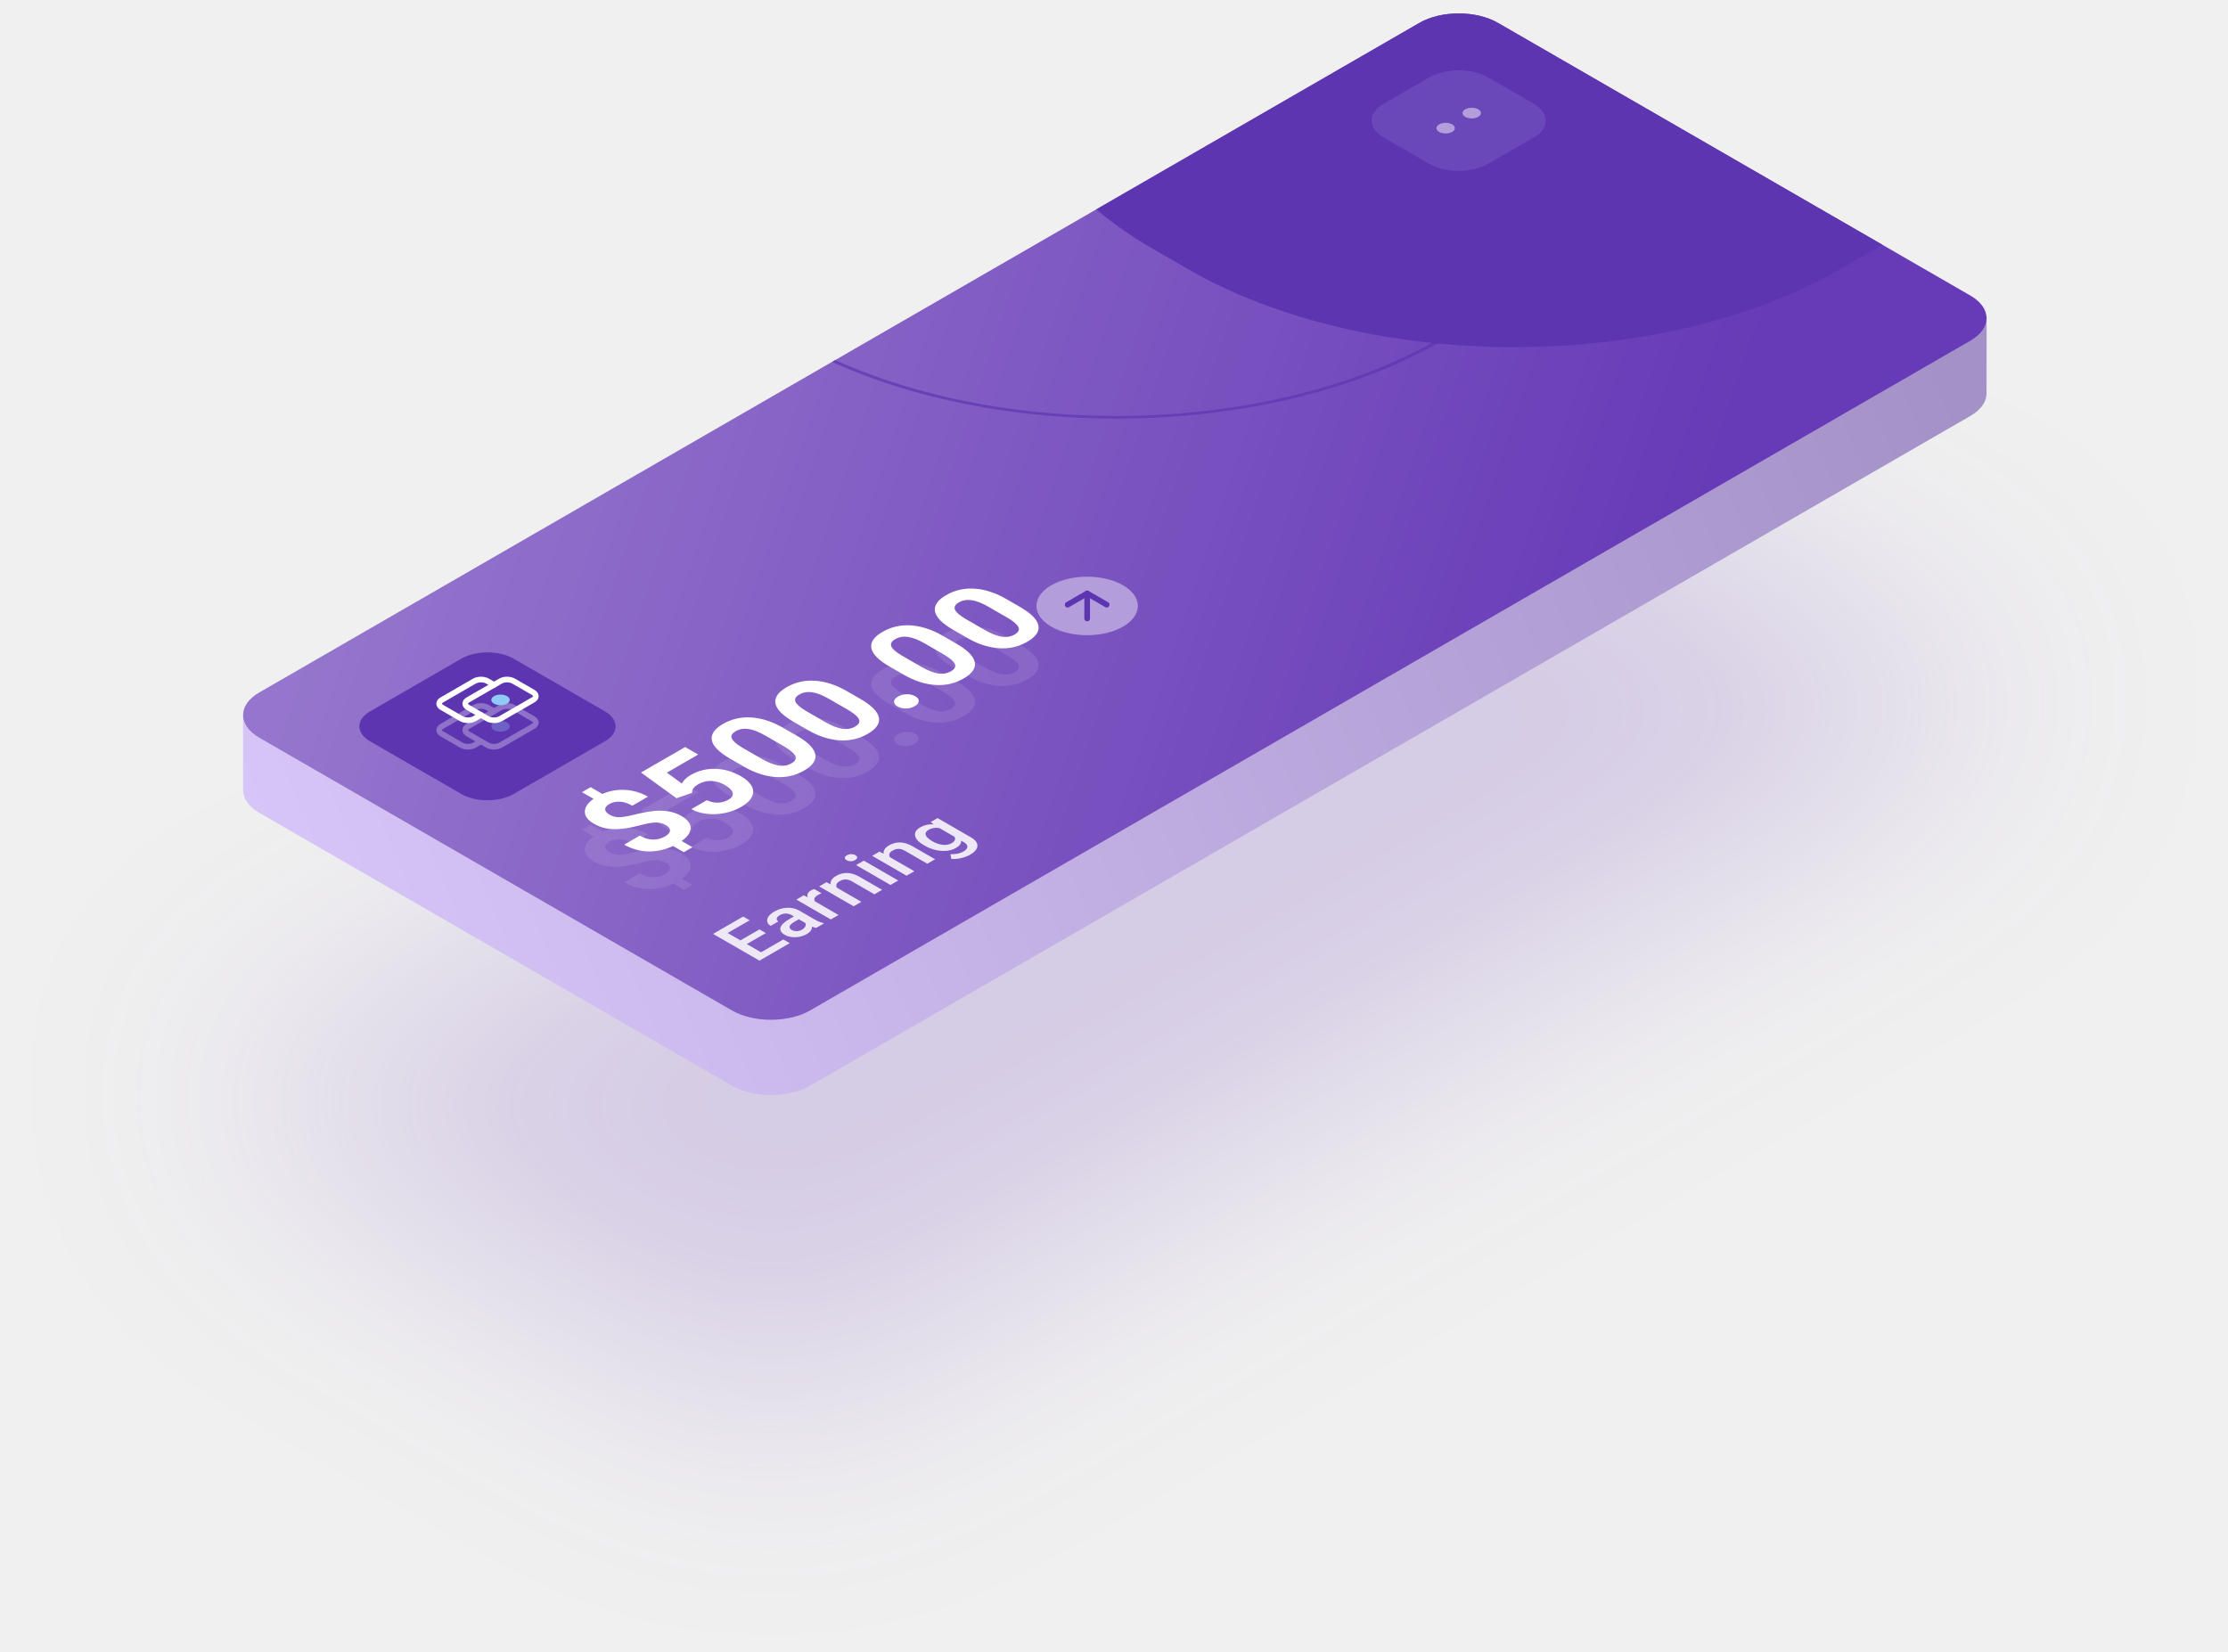
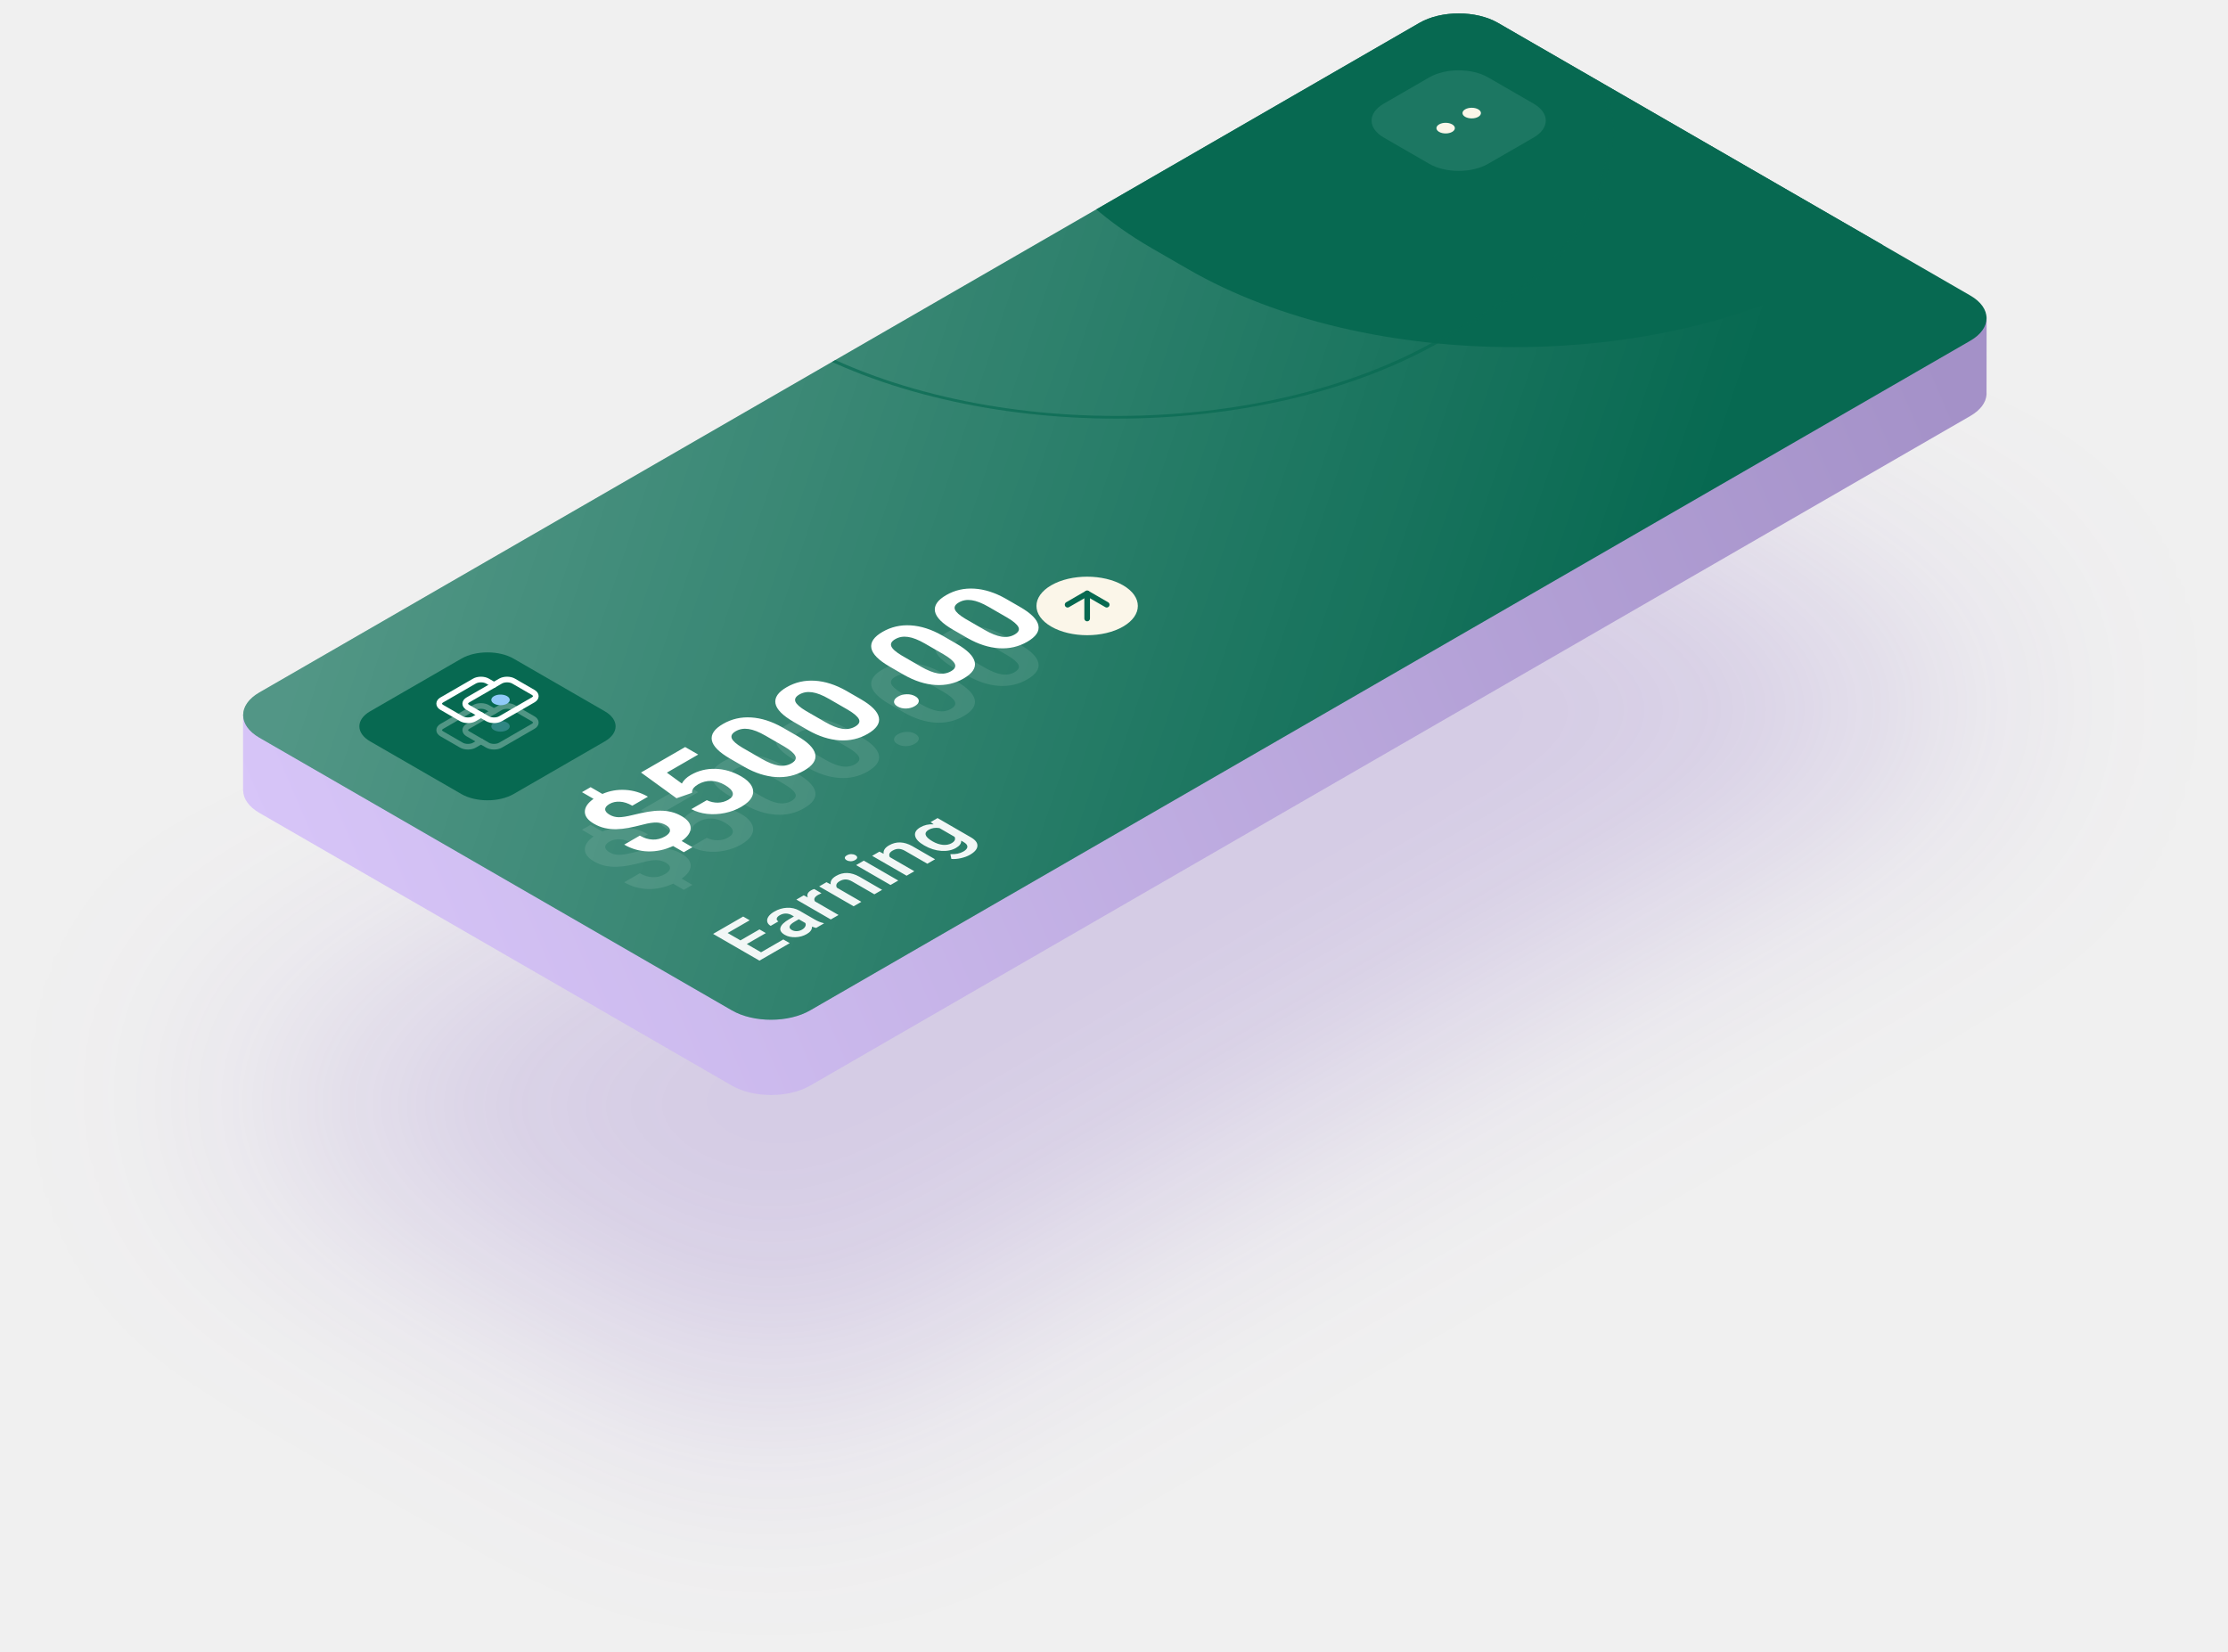
<svg xmlns="http://www.w3.org/2000/svg" width="592" height="439" viewBox="0 0 592 439" fill="none">
  <g filter="url(#filter0_d)">
    <path d="M76.76 199.5V189.996H64.585V210.157L64.614 210.172C64.676 212.295 66.11 214.407 68.916 216.027L194.478 288.515C200.218 291.828 209.524 291.828 215.263 288.515L523.543 110.543C526.279 108.963 527.71 106.916 527.838 104.847L527.84 104.845L527.84 104.804C527.849 104.634 527.85 104.463 527.841 104.292L527.862 84.011L510.501 91.014L397.981 26.056C392.241 22.742 382.935 22.742 377.196 26.056L76.76 199.5Z" fill="url(#paint0_linear)" />
  </g>
-   <rect width="379.964" height="168.984" rx="12" transform="matrix(0.866041 -0.499972 0.866041 0.499972 58.5214 190.029)" fill="#673AB7" />
+   <rect width="379.964" height="168.984" rx="12" transform="matrix(0.866041 -0.499972 0.866041 0.499972 58.5214 190.029)" fill="#076951" />
  <rect width="379.964" height="168.984" rx="12" transform="matrix(0.866041 -0.499972 0.866041 0.499972 58.5214 190.029)" fill="url(#paint1_linear)" fill-opacity="0.3" />
  <mask id="mask0" mask-type="alpha" maskUnits="userSpaceOnUse" x="64" y="3" width="464" height="269">
-     <rect width="379.964" height="168.984" rx="12" transform="matrix(0.866041 -0.499972 0.866041 0.499972 58.5214 190.029)" fill="#673AB7" />
+     <rect width="379.964" height="168.984" rx="12" transform="matrix(0.866041 -0.499972 0.866041 0.499972 58.5214 190.029)" fill="#076951" />
  </mask>
  <g mask="url(#mask0)">
</g>
  <mask id="mask1" mask-type="alpha" maskUnits="userSpaceOnUse" x="64" y="3" width="464" height="269">
-     <rect width="379.964" height="168.984" rx="12" transform="matrix(0.866041 -0.499972 0.866041 0.499972 58.5214 190.029)" fill="#673AB7" />
+     <rect width="379.964" height="168.984" rx="12" transform="matrix(0.866041 -0.499972 0.866041 0.499972 58.5214 190.029)" fill="#076951" />
  </mask>
  <g mask="url(#mask1)">
-     <rect width="210.98" height="210.98" rx="100" transform="matrix(0.866041 -0.499972 0.866041 0.499972 219.59 16.0549)" fill="#5E35B1" />
-     <rect opacity="0.7" x="0.866" width="209.98" height="209.98" rx="99.5" transform="matrix(0.866041 -0.499972 0.866041 0.499972 114.059 35.485)" stroke="#5E35B1" />
+     <rect width="210.98" height="210.98" rx="100" transform="matrix(0.866041 -0.499972 0.866041 0.499972 219.59 16.0549)" fill="#076951" />
+     <rect opacity="0.7" x="0.866" width="209.98" height="209.98" rx="99.5" transform="matrix(0.866041 -0.499972 0.866041 0.499972 114.059 35.485)" stroke="#076951" />
  </g>
  <rect opacity="0.1" width="31.997" height="31.997" rx="9" transform="matrix(0.866041 -0.499972 0.866041 0.499972 359.875 32.052)" fill="#E3F2FD" />
-   <rect width="4" height="4" rx="2" transform="matrix(0.866041 -0.499972 0.866041 0.499972 380.658 34.0517)" fill="#B39DDB" />
-   <rect width="4" height="4" rx="2" transform="matrix(0.866041 -0.499972 0.866041 0.499972 387.586 30.0523)" fill="#B39DDB" />
-   <rect width="21.998" height="21.998" rx="10.999" transform="matrix(0.866041 -0.499972 0.866041 0.499972 269.815 161.032)" fill="#B39DDB" />
+   <rect width="4" height="4" rx="2" transform="matrix(0.866041 -0.499972 0.866041 0.499972 380.658 34.0517)" fill="#FBF6E9" />
+   <rect width="4" height="4" rx="2" transform="matrix(0.866041 -0.499972 0.866041 0.499972 387.586 30.0523)" fill="#FBF6E9" />
+   <rect width="21.998" height="21.998" rx="10.999" transform="matrix(0.866041 -0.499972 0.866041 0.499972 269.815 161.032)" fill="#FBF6E9" />
  <g clipPath="url(#clip0)">
-     <path d="M288.868 157.699V164.365" stroke="#5E35B1" stroke-width="1.5" stroke-linecap="round" stroke-linejoin="round" />
-     <path d="M283.671 160.699L288.868 157.699L294.064 160.699" stroke="#5E35B1" stroke-width="1.5" stroke-linecap="round" stroke-linejoin="round" />
+     <path d="M288.868 157.699V164.365" stroke="#076951" stroke-width="1.5" stroke-linecap="round" stroke-linejoin="round" />
+     <path d="M283.671 160.699L288.868 157.699L294.064 160.699" stroke="#076951" stroke-width="1.5" stroke-linecap="round" stroke-linejoin="round" />
  </g>
-   <path d="M203.491 247.968L198.433 250.887L202.222 253.075L208.134 249.662L209.842 250.648L201.791 255.296L189.477 248.187L197.469 243.573L199.194 244.569L193.342 247.948L196.742 249.911L201.799 246.991L203.491 247.968ZM216.854 246.6C216.589 246.552 216.225 246.433 215.763 246.244C215.791 247.015 215.331 247.675 214.384 248.221C213.465 248.752 212.453 249.034 211.348 249.066C210.243 249.099 209.304 248.892 208.531 248.446C207.556 247.883 207.17 247.243 207.373 246.527C207.576 245.805 208.351 245.054 209.699 244.276L210.959 243.549L210.358 243.202C209.885 242.929 209.374 242.787 208.827 242.777C208.275 242.764 207.728 242.914 207.187 243.227C206.719 243.497 206.454 243.787 206.392 244.096C206.324 244.402 206.471 244.659 206.831 244.867L204.776 246.054C204.274 245.764 203.973 245.398 203.871 244.955C203.764 244.509 203.871 244.05 204.193 243.578C204.52 243.103 205.036 242.662 205.74 242.255C206.812 241.637 207.937 241.3 209.115 241.244C210.288 241.186 211.37 241.433 212.363 241.986L216.49 244.369C217.313 244.844 218.085 245.157 218.807 245.307L218.951 245.39L216.854 246.6ZM213.115 247.05C213.521 246.815 213.803 246.539 213.961 246.22C214.125 245.897 214.13 245.588 213.978 245.292L212.253 244.296L211.145 244.936C210.384 245.375 209.944 245.782 209.825 246.156C209.707 246.53 209.89 246.858 210.375 247.138C210.77 247.365 211.215 247.473 211.711 247.46C212.208 247.44 212.676 247.304 213.115 247.05ZM218.274 237.382C217.959 237.512 217.657 237.661 217.369 237.827C216.428 238.37 216.154 238.945 216.549 239.55L222.808 243.163L220.752 244.35L211.601 239.067L213.564 237.934L214.638 238.495C214.339 237.75 214.629 237.123 215.509 236.616C215.802 236.446 216.084 236.329 216.355 236.264L218.274 237.382ZM219.602 234.448L220.719 235.024C220.578 234.161 221.057 233.413 222.156 232.778C224.062 231.678 226.123 231.748 228.339 232.988L234.386 236.479L232.331 237.665L226.402 234.243C225.821 233.907 225.266 233.733 224.736 233.72C224.206 233.701 223.656 233.855 223.087 234.184C222.258 234.663 222.015 235.236 222.359 235.903L228.872 239.662L226.816 240.849L217.665 235.566L219.602 234.448ZM238.674 234.004L236.619 235.19L227.468 229.907L229.523 228.721L238.674 234.004ZM224.964 228.608C224.648 228.426 224.485 228.218 224.474 227.983C224.468 227.746 224.651 227.519 225.023 227.305C225.396 227.09 225.787 226.984 226.199 226.987C226.611 226.991 226.974 227.083 227.29 227.266C227.6 227.445 227.758 227.653 227.764 227.891C227.764 228.125 227.578 228.35 227.205 228.564C226.833 228.779 226.444 228.887 226.038 228.887C225.632 228.88 225.274 228.787 224.964 228.608ZM233.675 226.323L234.792 226.899C234.651 226.037 235.13 225.288 236.229 224.653C238.135 223.553 240.196 223.623 242.412 224.863L248.459 228.354L246.404 229.541L240.475 226.118C239.894 225.783 239.339 225.609 238.809 225.596C238.279 225.576 237.729 225.731 237.16 226.06C236.331 226.538 236.089 227.111 236.432 227.778L242.945 231.538L240.89 232.724L231.739 227.441L233.675 226.323ZM245.558 224.668C244.137 223.848 243.337 223.002 243.156 222.129C242.976 221.25 243.438 220.492 244.543 219.854C245.586 219.252 246.77 218.988 248.095 219.063L247.266 218.477L249.119 217.408L257.99 222.53C259.191 223.223 259.764 223.986 259.707 224.819C259.657 225.649 258.997 226.431 257.728 227.163C257.057 227.55 256.26 227.848 255.335 228.057C254.421 228.265 253.573 228.335 252.789 228.267L252.527 226.992C253.908 227.061 255.061 226.828 255.986 226.294C256.668 225.9 257.021 225.482 257.043 225.039C257.071 224.6 256.728 224.173 256.011 223.76L255.394 223.404C255.462 224.126 255.002 224.772 254.015 225.342C252.944 225.96 251.642 226.221 250.108 226.123C248.58 226.022 247.063 225.537 245.558 224.668ZM247.782 223.589C248.701 224.12 249.612 224.43 250.514 224.522C251.416 224.606 252.2 224.457 252.865 224.072C253.694 223.594 253.953 223.034 253.643 222.393L249.618 220.069C248.535 219.893 247.579 220.044 246.751 220.523C246.074 220.913 245.815 221.372 245.972 221.9C246.136 222.424 246.739 222.987 247.782 223.589Z" fill="#EDE7F6" />
+   <path d="M203.491 247.968L198.433 250.887L202.222 253.075L208.134 249.662L209.842 250.648L201.791 255.296L189.477 248.187L197.469 243.573L199.194 244.569L193.342 247.948L196.742 249.911L201.799 246.991L203.491 247.968ZM216.854 246.6C216.589 246.552 216.225 246.433 215.763 246.244C215.791 247.015 215.331 247.675 214.384 248.221C213.465 248.752 212.453 249.034 211.348 249.066C210.243 249.099 209.304 248.892 208.531 248.446C207.556 247.883 207.17 247.243 207.373 246.527C207.576 245.805 208.351 245.054 209.699 244.276L210.959 243.549L210.358 243.202C209.885 242.929 209.374 242.787 208.827 242.777C208.275 242.764 207.728 242.914 207.187 243.227C206.719 243.497 206.454 243.787 206.392 244.096C206.324 244.402 206.471 244.659 206.831 244.867L204.776 246.054C204.274 245.764 203.973 245.398 203.871 244.955C203.764 244.509 203.871 244.05 204.193 243.578C204.52 243.103 205.036 242.662 205.74 242.255C206.812 241.637 207.937 241.3 209.115 241.244C210.288 241.186 211.37 241.433 212.363 241.986L216.49 244.369C217.313 244.844 218.085 245.157 218.807 245.307L218.951 245.39L216.854 246.6ZM213.115 247.05C213.521 246.815 213.803 246.539 213.961 246.22C214.125 245.897 214.13 245.588 213.978 245.292L212.253 244.296L211.145 244.936C210.384 245.375 209.944 245.782 209.825 246.156C209.707 246.53 209.89 246.858 210.375 247.138C210.77 247.365 211.215 247.473 211.711 247.46C212.208 247.44 212.676 247.304 213.115 247.05ZM218.274 237.382C217.959 237.512 217.657 237.661 217.369 237.827C216.428 238.37 216.154 238.945 216.549 239.55L222.808 243.163L220.752 244.35L211.601 239.067L213.564 237.934L214.638 238.495C214.339 237.75 214.629 237.123 215.509 236.616C215.802 236.446 216.084 236.329 216.355 236.264L218.274 237.382ZM219.602 234.448L220.719 235.024C220.578 234.161 221.057 233.413 222.156 232.778C224.062 231.678 226.123 231.748 228.339 232.988L234.386 236.479L232.331 237.665L226.402 234.243C225.821 233.907 225.266 233.733 224.736 233.72C224.206 233.701 223.656 233.855 223.087 234.184C222.258 234.663 222.015 235.236 222.359 235.903L228.872 239.662L226.816 240.849L217.665 235.566L219.602 234.448ZM238.674 234.004L236.619 235.19L227.468 229.907L229.523 228.721L238.674 234.004ZM224.964 228.608C224.648 228.426 224.485 228.218 224.474 227.983C224.468 227.746 224.651 227.519 225.023 227.305C225.396 227.09 225.787 226.984 226.199 226.987C226.611 226.991 226.974 227.083 227.29 227.266C227.6 227.445 227.758 227.653 227.764 227.891C227.764 228.125 227.578 228.35 227.205 228.564C226.833 228.779 226.444 228.887 226.038 228.887C225.632 228.88 225.274 228.787 224.964 228.608ZM233.675 226.323L234.792 226.899C234.651 226.037 235.13 225.288 236.229 224.653C238.135 223.553 240.196 223.623 242.412 224.863L248.459 228.354L246.404 229.541L240.475 226.118C239.894 225.783 239.339 225.609 238.809 225.596C238.279 225.576 237.729 225.731 237.16 226.06C236.331 226.538 236.089 227.111 236.432 227.778L242.945 231.538L240.89 232.724L231.739 227.441L233.675 226.323ZM245.558 224.668C244.137 223.848 243.337 223.002 243.156 222.129C242.976 221.25 243.438 220.492 244.543 219.854C245.586 219.252 246.77 218.988 248.095 219.063L247.266 218.477L249.119 217.408L257.99 222.53C259.191 223.223 259.764 223.986 259.707 224.819C259.657 225.649 258.997 226.431 257.728 227.163C257.057 227.55 256.26 227.848 255.335 228.057C254.421 228.265 253.573 228.335 252.789 228.267L252.527 226.992C253.908 227.061 255.061 226.828 255.986 226.294C256.668 225.9 257.021 225.482 257.043 225.039C257.071 224.6 256.728 224.173 256.011 223.76L255.394 223.404C255.462 224.126 255.002 224.772 254.015 225.342C252.944 225.96 251.642 226.221 250.108 226.123C248.58 226.022 247.063 225.537 245.558 224.668ZM247.782 223.589C248.701 224.12 249.612 224.43 250.514 224.522C251.416 224.606 252.2 224.457 252.865 224.072C253.694 223.594 253.953 223.034 253.643 222.393L249.618 220.069C248.535 219.893 247.579 220.044 246.751 220.523C246.074 220.913 245.815 221.372 245.972 221.9C246.136 222.424 246.739 222.987 247.782 223.589Z" fill="#F2F7F6" />
  <path opacity="0.1" d="M176.95 229.286C176.164 228.832 175.321 228.6 174.42 228.589C173.519 228.567 172.349 228.744 170.911 229.12C169.474 229.496 168.184 229.793 167.044 230.008C165.894 230.219 164.796 230.338 163.751 230.365C162.707 230.382 161.691 230.282 160.703 230.066C159.726 229.845 158.767 229.463 157.828 228.921C156.208 227.986 155.398 226.921 155.398 225.725C155.398 224.53 156.17 223.387 157.713 222.297L154.636 220.521L156.936 219.193L160.056 220.994C161.992 220.153 164.029 219.796 166.167 219.923C168.295 220.045 170.293 220.646 172.162 221.725L168.007 224.123C166.857 223.459 165.759 223.102 164.715 223.053C163.67 222.992 162.75 223.191 161.954 223.65C161.168 224.104 160.785 224.585 160.804 225.095C160.814 225.598 161.211 226.077 161.997 226.531C162.726 226.951 163.521 227.167 164.384 227.178C165.247 227.189 166.478 226.998 168.079 226.605C169.689 226.207 171.07 225.914 172.22 225.725C173.36 225.532 174.444 225.438 175.469 225.443C176.485 225.443 177.458 225.557 178.388 225.783C179.308 226.005 180.204 226.367 181.076 226.871C182.706 227.812 183.521 228.868 183.521 230.042C183.521 231.215 182.72 232.368 181.12 233.503L183.981 235.155L181.695 236.474L178.848 234.831C176.672 235.843 174.453 236.322 172.191 236.267C169.929 236.2 167.815 235.6 165.85 234.466L170.006 232.067C171.146 232.725 172.292 233.077 173.442 233.121C174.592 233.154 175.675 232.877 176.691 232.291C177.535 231.804 177.98 231.292 178.028 230.755C178.067 230.213 177.707 229.723 176.95 229.286ZM179.754 222.14L170.322 215.3L182.054 208.527L185.519 210.527L177.194 215.333L181.177 218.23C181.637 217.356 182.423 216.598 183.535 215.956C185.529 214.805 187.709 214.26 190.077 214.321C192.444 214.382 194.74 215.054 196.964 216.338C198.315 217.118 199.24 217.984 199.739 218.936C200.237 219.876 200.251 220.825 199.782 221.783C199.302 222.734 198.339 223.628 196.892 224.464C195.627 225.194 194.198 225.725 192.607 226.057C191.007 226.384 189.425 226.461 187.863 226.29C186.31 226.113 184.92 225.692 183.693 225.028L187.805 222.654C188.764 223.108 189.746 223.327 190.753 223.31C191.759 223.282 192.684 223.025 193.527 222.538C194.467 221.996 194.855 221.384 194.692 220.704C194.52 220.018 193.815 219.318 192.579 218.604C191.39 217.918 190.187 217.561 188.97 217.533C187.752 217.505 186.607 217.801 185.533 218.421C184.546 218.991 184.005 219.603 183.909 220.255L183.88 220.704L179.754 222.14ZM211.773 205.547C214.667 207.218 216.282 208.843 216.618 210.42C216.953 211.997 215.966 213.452 213.656 214.786C211.375 216.103 208.878 216.675 206.165 216.504C203.453 216.332 200.678 215.444 197.841 213.839L193.988 211.615C191.064 209.927 189.449 208.297 189.142 206.726C188.845 205.149 189.837 203.702 192.118 202.385C194.4 201.068 196.897 200.495 199.609 200.667C202.312 200.833 205.082 201.718 207.919 203.323L211.773 205.547ZM203.391 205.506C201.656 204.504 200.156 203.915 198.89 203.738C197.625 203.55 196.489 203.746 195.483 204.327C194.505 204.892 194.16 205.528 194.448 206.236C194.735 206.933 195.665 207.752 197.237 208.693L202.327 211.631C204.033 212.616 205.533 213.217 206.827 213.433C208.121 213.637 209.281 213.444 210.306 212.852C211.322 212.265 211.658 211.612 211.313 210.893C210.968 210.173 209.985 209.335 208.365 208.378L203.391 205.506ZM228.681 195.786C231.575 197.457 233.191 199.081 233.526 200.658C233.862 202.235 232.874 203.691 230.564 205.024C228.283 206.341 225.786 206.914 223.074 206.743C220.361 206.571 217.586 205.683 214.749 204.078L210.896 201.854C207.972 200.166 206.357 198.536 206.05 196.965C205.753 195.388 206.745 193.941 209.027 192.624C211.308 191.307 213.805 190.734 216.517 190.906C219.22 191.072 221.99 191.957 224.828 193.562L228.681 195.786ZM220.299 195.745C218.564 194.743 217.064 194.154 215.798 193.977C214.533 193.788 213.397 193.985 212.391 194.566C211.413 195.13 211.068 195.767 211.356 196.475C211.643 197.172 212.573 197.991 214.145 198.932L219.235 201.87C220.941 202.855 222.441 203.456 223.735 203.671C225.029 203.876 226.189 203.682 227.214 203.09C228.23 202.504 228.566 201.851 228.221 201.132C227.876 200.412 226.893 199.574 225.273 198.617L220.299 195.745ZM238.501 197.753C237.839 197.371 237.523 196.934 237.552 196.442C237.59 195.944 237.945 195.501 238.616 195.114C239.296 194.721 240.063 194.516 240.916 194.5C241.779 194.477 242.541 194.657 243.202 195.039C243.854 195.415 244.165 195.85 244.137 196.342C244.098 196.829 243.734 197.272 243.044 197.67C242.364 198.063 241.601 198.271 240.758 198.293C239.905 198.309 239.152 198.13 238.501 197.753ZM254.158 181.078C257.053 182.749 258.668 184.373 259.003 185.95C259.339 187.527 258.351 188.983 256.041 190.316C253.76 191.633 251.263 192.206 248.551 192.034C245.838 191.863 243.063 190.975 240.226 189.37L236.373 187.145C233.449 185.458 231.834 183.828 231.528 182.257C231.23 180.68 232.222 179.232 234.504 177.916C236.785 176.599 239.282 176.026 241.994 176.197C244.697 176.363 247.468 177.249 250.305 178.853L254.158 181.078ZM245.776 181.036C244.041 180.035 242.541 179.446 241.276 179.268C240.01 179.08 238.875 179.277 237.868 179.858C236.89 180.422 236.545 181.059 236.833 181.767C237.12 182.464 238.05 183.283 239.622 184.224L244.712 187.162C246.418 188.147 247.918 188.747 249.212 188.963C250.506 189.168 251.666 188.974 252.691 188.382C253.707 187.796 254.043 187.143 253.698 186.423C253.353 185.704 252.37 184.866 250.75 183.908L245.776 181.036ZM271.066 171.317C273.961 172.988 275.576 174.612 275.911 176.189C276.247 177.766 275.26 179.221 272.95 180.555C270.668 181.872 268.171 182.445 265.459 182.273C262.746 182.102 259.971 181.214 257.134 179.609L253.281 177.384C250.357 175.697 248.742 174.067 248.436 172.495C248.139 170.918 249.131 169.471 251.412 168.154C253.693 166.837 256.19 166.265 258.903 166.436C261.606 166.602 264.376 167.488 267.213 169.092L271.066 171.317ZM262.684 171.275C260.949 170.274 259.449 169.684 258.184 169.507C256.918 169.319 255.783 169.516 254.776 170.097C253.799 170.661 253.453 171.297 253.741 172.006C254.029 172.703 254.958 173.522 256.53 174.463L261.62 177.401C263.326 178.386 264.826 178.986 266.12 179.202C267.414 179.407 268.574 179.213 269.6 178.621C270.616 178.034 270.951 177.382 270.606 176.662C270.261 175.943 269.278 175.104 267.659 174.147L262.684 171.275Z" fill="white" />
  <path d="M176.95 219.286C176.164 218.832 175.321 218.6 174.42 218.589C173.519 218.567 172.349 218.744 170.911 219.12C169.474 219.496 168.184 219.793 167.044 220.008C165.894 220.219 164.796 220.338 163.751 220.365C162.707 220.382 161.691 220.282 160.703 220.066C159.726 219.845 158.767 219.463 157.828 218.921C156.208 217.986 155.398 216.921 155.398 215.725C155.398 214.53 156.17 213.387 157.713 212.297L154.636 210.521L156.936 209.193L160.056 210.994C161.992 210.153 164.029 209.796 166.167 209.923C168.295 210.045 170.293 210.646 172.162 211.725L168.007 214.123C166.857 213.459 165.759 213.102 164.715 213.053C163.67 212.992 162.75 213.191 161.954 213.65C161.168 214.104 160.785 214.585 160.804 215.095C160.814 215.598 161.211 216.077 161.997 216.531C162.726 216.951 163.521 217.167 164.384 217.178C165.247 217.189 166.478 216.998 168.079 216.605C169.689 216.207 171.07 215.914 172.22 215.725C173.36 215.532 174.444 215.438 175.469 215.443C176.485 215.443 177.458 215.557 178.388 215.783C179.308 216.005 180.204 216.367 181.076 216.871C182.706 217.812 183.521 218.868 183.521 220.042C183.521 221.215 182.72 222.368 181.12 223.503L183.981 225.155L181.695 226.474L178.848 224.831C176.672 225.843 174.453 226.322 172.191 226.267C169.929 226.2 167.815 225.6 165.85 224.466L170.006 222.067C171.146 222.725 172.292 223.077 173.442 223.121C174.592 223.154 175.675 222.877 176.691 222.291C177.535 221.804 177.98 221.292 178.028 220.755C178.067 220.213 177.707 219.723 176.95 219.286ZM179.754 212.14L170.322 205.3L182.054 198.527L185.519 200.527L177.194 205.333L181.177 208.23C181.637 207.356 182.423 206.598 183.535 205.956C185.529 204.805 187.709 204.26 190.077 204.321C192.444 204.382 194.74 205.054 196.964 206.338C198.315 207.118 199.24 207.984 199.739 208.936C200.237 209.876 200.251 210.825 199.782 211.783C199.302 212.734 198.339 213.628 196.892 214.464C195.627 215.194 194.198 215.725 192.607 216.057C191.007 216.384 189.425 216.461 187.863 216.29C186.31 216.113 184.92 215.692 183.693 215.028L187.805 212.654C188.764 213.108 189.746 213.327 190.753 213.31C191.759 213.282 192.684 213.025 193.527 212.538C194.467 211.996 194.855 211.384 194.692 210.704C194.52 210.018 193.815 209.318 192.579 208.604C191.39 207.918 190.187 207.561 188.97 207.533C187.752 207.505 186.607 207.801 185.533 208.421C184.546 208.991 184.005 209.603 183.909 210.255L183.88 210.704L179.754 212.14ZM211.773 195.547C214.667 197.218 216.282 198.843 216.618 200.42C216.953 201.997 215.966 203.452 213.656 204.786C211.375 206.103 208.878 206.675 206.165 206.504C203.453 206.332 200.678 205.444 197.841 203.839L193.988 201.615C191.064 199.927 189.449 198.297 189.142 196.726C188.845 195.149 189.837 193.702 192.118 192.385C194.4 191.068 196.897 190.495 199.609 190.667C202.312 190.833 205.082 191.718 207.919 193.323L211.773 195.547ZM203.391 195.506C201.656 194.504 200.156 193.915 198.89 193.738C197.625 193.55 196.489 193.746 195.483 194.327C194.505 194.892 194.16 195.528 194.448 196.236C194.735 196.933 195.665 197.752 197.237 198.693L202.327 201.631C204.033 202.616 205.533 203.217 206.827 203.433C208.121 203.637 209.281 203.444 210.306 202.852C211.322 202.265 211.658 201.612 211.313 200.893C210.968 200.173 209.985 199.335 208.365 198.378L203.391 195.506ZM228.681 185.786C231.575 187.457 233.191 189.081 233.526 190.658C233.862 192.235 232.874 193.691 230.564 195.024C228.283 196.341 225.786 196.914 223.074 196.743C220.361 196.571 217.586 195.683 214.749 194.078L210.896 191.854C207.972 190.166 206.357 188.536 206.05 186.965C205.753 185.388 206.745 183.941 209.027 182.624C211.308 181.307 213.805 180.734 216.517 180.906C219.22 181.072 221.99 181.957 224.828 183.562L228.681 185.786ZM220.299 185.745C218.564 184.743 217.064 184.154 215.798 183.977C214.533 183.788 213.397 183.985 212.391 184.566C211.413 185.13 211.068 185.767 211.356 186.475C211.643 187.172 212.573 187.991 214.145 188.932L219.235 191.87C220.941 192.855 222.441 193.456 223.735 193.671C225.029 193.876 226.189 193.682 227.214 193.09C228.23 192.504 228.566 191.851 228.221 191.132C227.876 190.412 226.893 189.574 225.273 188.617L220.299 185.745ZM238.501 187.753C237.839 187.371 237.523 186.934 237.552 186.442C237.59 185.944 237.945 185.501 238.616 185.114C239.296 184.721 240.063 184.516 240.916 184.5C241.779 184.477 242.541 184.657 243.202 185.039C243.854 185.415 244.165 185.85 244.137 186.342C244.098 186.829 243.734 187.272 243.044 187.67C242.364 188.063 241.601 188.271 240.758 188.293C239.905 188.309 239.152 188.13 238.501 187.753ZM254.158 171.078C257.053 172.749 258.668 174.373 259.003 175.95C259.339 177.527 258.351 178.983 256.041 180.316C253.76 181.633 251.263 182.206 248.551 182.034C245.838 181.863 243.063 180.975 240.226 179.37L236.373 177.145C233.449 175.458 231.834 173.828 231.528 172.257C231.23 170.68 232.222 169.232 234.504 167.916C236.785 166.599 239.282 166.026 241.994 166.197C244.697 166.363 247.468 167.249 250.305 168.853L254.158 171.078ZM245.776 171.036C244.041 170.035 242.541 169.446 241.276 169.268C240.01 169.08 238.875 169.277 237.868 169.858C236.89 170.422 236.545 171.059 236.833 171.767C237.12 172.464 238.05 173.283 239.622 174.224L244.712 177.162C246.418 178.147 247.918 178.747 249.212 178.963C250.506 179.168 251.666 178.974 252.691 178.382C253.707 177.796 254.043 177.143 253.698 176.423C253.353 175.704 252.37 174.866 250.75 173.908L245.776 171.036ZM271.066 161.317C273.961 162.988 275.576 164.612 275.911 166.189C276.247 167.766 275.26 169.221 272.95 170.555C270.668 171.872 268.171 172.445 265.459 172.273C262.746 172.102 259.971 171.214 257.134 169.609L253.281 167.384C250.357 165.697 248.742 164.067 248.436 162.495C248.139 160.918 249.131 159.471 251.412 158.154C253.693 156.837 256.19 156.265 258.903 156.436C261.606 156.602 264.376 157.488 267.213 159.092L271.066 161.317ZM262.684 161.275C260.949 160.274 259.449 159.684 258.184 159.507C256.918 159.319 255.783 159.516 254.776 160.097C253.799 160.661 253.453 161.297 253.741 162.006C254.029 162.703 254.958 163.522 256.53 164.463L261.62 167.401C263.326 168.386 264.826 168.986 266.12 169.202C267.414 169.407 268.574 169.213 269.6 168.621C270.616 168.034 270.951 167.382 270.606 166.662C270.261 165.943 269.278 165.104 267.659 164.147L262.684 161.275Z" fill="white" />
-   <rect width="43.996" height="43.996" rx="8" transform="matrix(0.866041 -0.499972 0.866041 0.499972 91.4277 193.028)" fill="#5E35B1" />
+   <rect width="43.996" height="43.996" rx="8" transform="matrix(0.866041 -0.499972 0.866041 0.499972 91.4277 193.028)" fill="#076951" />
  <g opacity="0.3" clipPath="url(#clip1)">
    <path d="M132.997 188.029L124.337 193.028C123.381 193.58 123.381 194.476 124.337 195.028L129.533 198.027C130.489 198.58 132.04 198.58 132.997 198.027L141.656 193.028C142.613 192.476 142.613 191.581 141.656 191.028L136.461 188.029C135.504 187.477 133.953 187.477 132.997 188.029Z" stroke="white" stroke-width="1.5" stroke-linecap="round" stroke-linejoin="round" />
    <path d="M134.728 194.028C135.684 193.476 135.684 192.58 134.728 192.028C133.771 191.476 132.22 191.476 131.264 192.028C130.307 192.58 130.307 193.476 131.264 194.028C132.22 194.58 133.771 194.58 134.728 194.028Z" fill="#90CAF9" />
    <path d="M131.264 189.029L129.532 188.029C129.073 187.764 128.45 187.615 127.8 187.615C127.151 187.615 126.528 187.764 126.068 188.029L117.409 193.028C116.949 193.293 116.691 193.653 116.691 194.028C116.691 194.403 116.949 194.763 117.409 195.028L122.605 198.027C123.064 198.293 123.687 198.442 124.336 198.442C124.986 198.442 125.609 198.293 126.068 198.027L127.8 197.028" stroke="white" stroke-width="1.5" stroke-linecap="round" stroke-linejoin="round" />
  </g>
  <g clipPath="url(#clip2)">
    <path d="M132.997 181.001L124.337 186C123.381 186.552 123.381 187.448 124.337 188L129.533 190.999C130.489 191.552 132.04 191.552 132.997 190.999L141.656 186C142.613 185.448 142.613 184.553 141.656 184L136.461 181.001C135.504 180.449 133.953 180.449 132.997 181.001Z" stroke="white" stroke-width="1.5" stroke-linecap="round" stroke-linejoin="round" />
    <path d="M134.728 187C135.684 186.448 135.684 185.552 134.728 185C133.771 184.448 132.22 184.448 131.264 185C130.307 185.552 130.307 186.448 131.264 187C132.22 187.552 133.771 187.552 134.728 187Z" fill="#90CAF9" />
    <path d="M131.264 182.001L129.532 181.001C129.073 180.736 128.45 180.587 127.8 180.587C127.151 180.587 126.528 180.736 126.068 181.001L117.409 186C116.949 186.265 116.691 186.625 116.691 187C116.691 187.375 116.949 187.735 117.409 188L122.605 190.999C123.064 191.264 123.687 191.413 124.336 191.413C124.986 191.413 125.609 191.264 126.068 190.999L127.8 189.999" stroke="white" stroke-width="1.5" stroke-linecap="round" stroke-linejoin="round" />
  </g>
  <defs>
    <filter id="filter0_d" x="0.585" y="23.57" width="591.276" height="415.43" filterUnits="userSpaceOnUse" color-interpolation-filters="sRGB">
      <feFlood flood-opacity="0" result="BackgroundImageFix" />
      <feColorMatrix in="SourceAlpha" type="matrix" values="0 0 0 0 0 0 0 0 0 0 0 0 0 0 0 0 0 0 127 0" />
      <feOffset dy="84" />
      <feGaussianBlur stdDeviation="32" />
      <feColorMatrix type="matrix" values="0 0 0 0 0.404 0 0 0 0 0.227 0 0 0 0 0.718 0 0 0 0.2 0" />
      <feBlend mode="normal" in2="BackgroundImageFix" result="effect1_dropShadow" />
      <feBlend mode="normal" in="SourceGraphic" in2="effect1_dropShadow" result="shape" />
    </filter>
    <linearGradient id="paint0_linear" x1="511.423" y1="84.089" x2="87.594" y2="266.682" gradientUnits="userSpaceOnUse">
      <stop stop-color="#A491C8" />
      <stop offset="1" stop-color="#D7C5F8" />
    </linearGradient>
    <linearGradient id="paint1_linear" x1="26.721" y1="-0.478" x2="187.458" y2="236.961" gradientUnits="userSpaceOnUse">
      <stop stop-color="white" />
      <stop offset="1" stop-color="white" stop-opacity="0" />
    </linearGradient>
    <clipPath id="clip0">
      <rect width="15.998" height="15.998" fill="white" transform="matrix(0.866041 -0.499972 0.866041 0.499972 275.011 161.032)" />
    </clipPath>
    <clipPath id="clip1">
      <rect width="23.998" height="23.998" fill="white" transform="matrix(0.866041 -0.499972 0.866041 0.499972 108.749 193.028)" />
    </clipPath>
    <clipPath id="clip2">
      <rect width="23.998" height="23.998" fill="white" transform="matrix(0.866041 -0.499972 0.866041 0.499972 108.749 186)" />
    </clipPath>
  </defs>
</svg>
